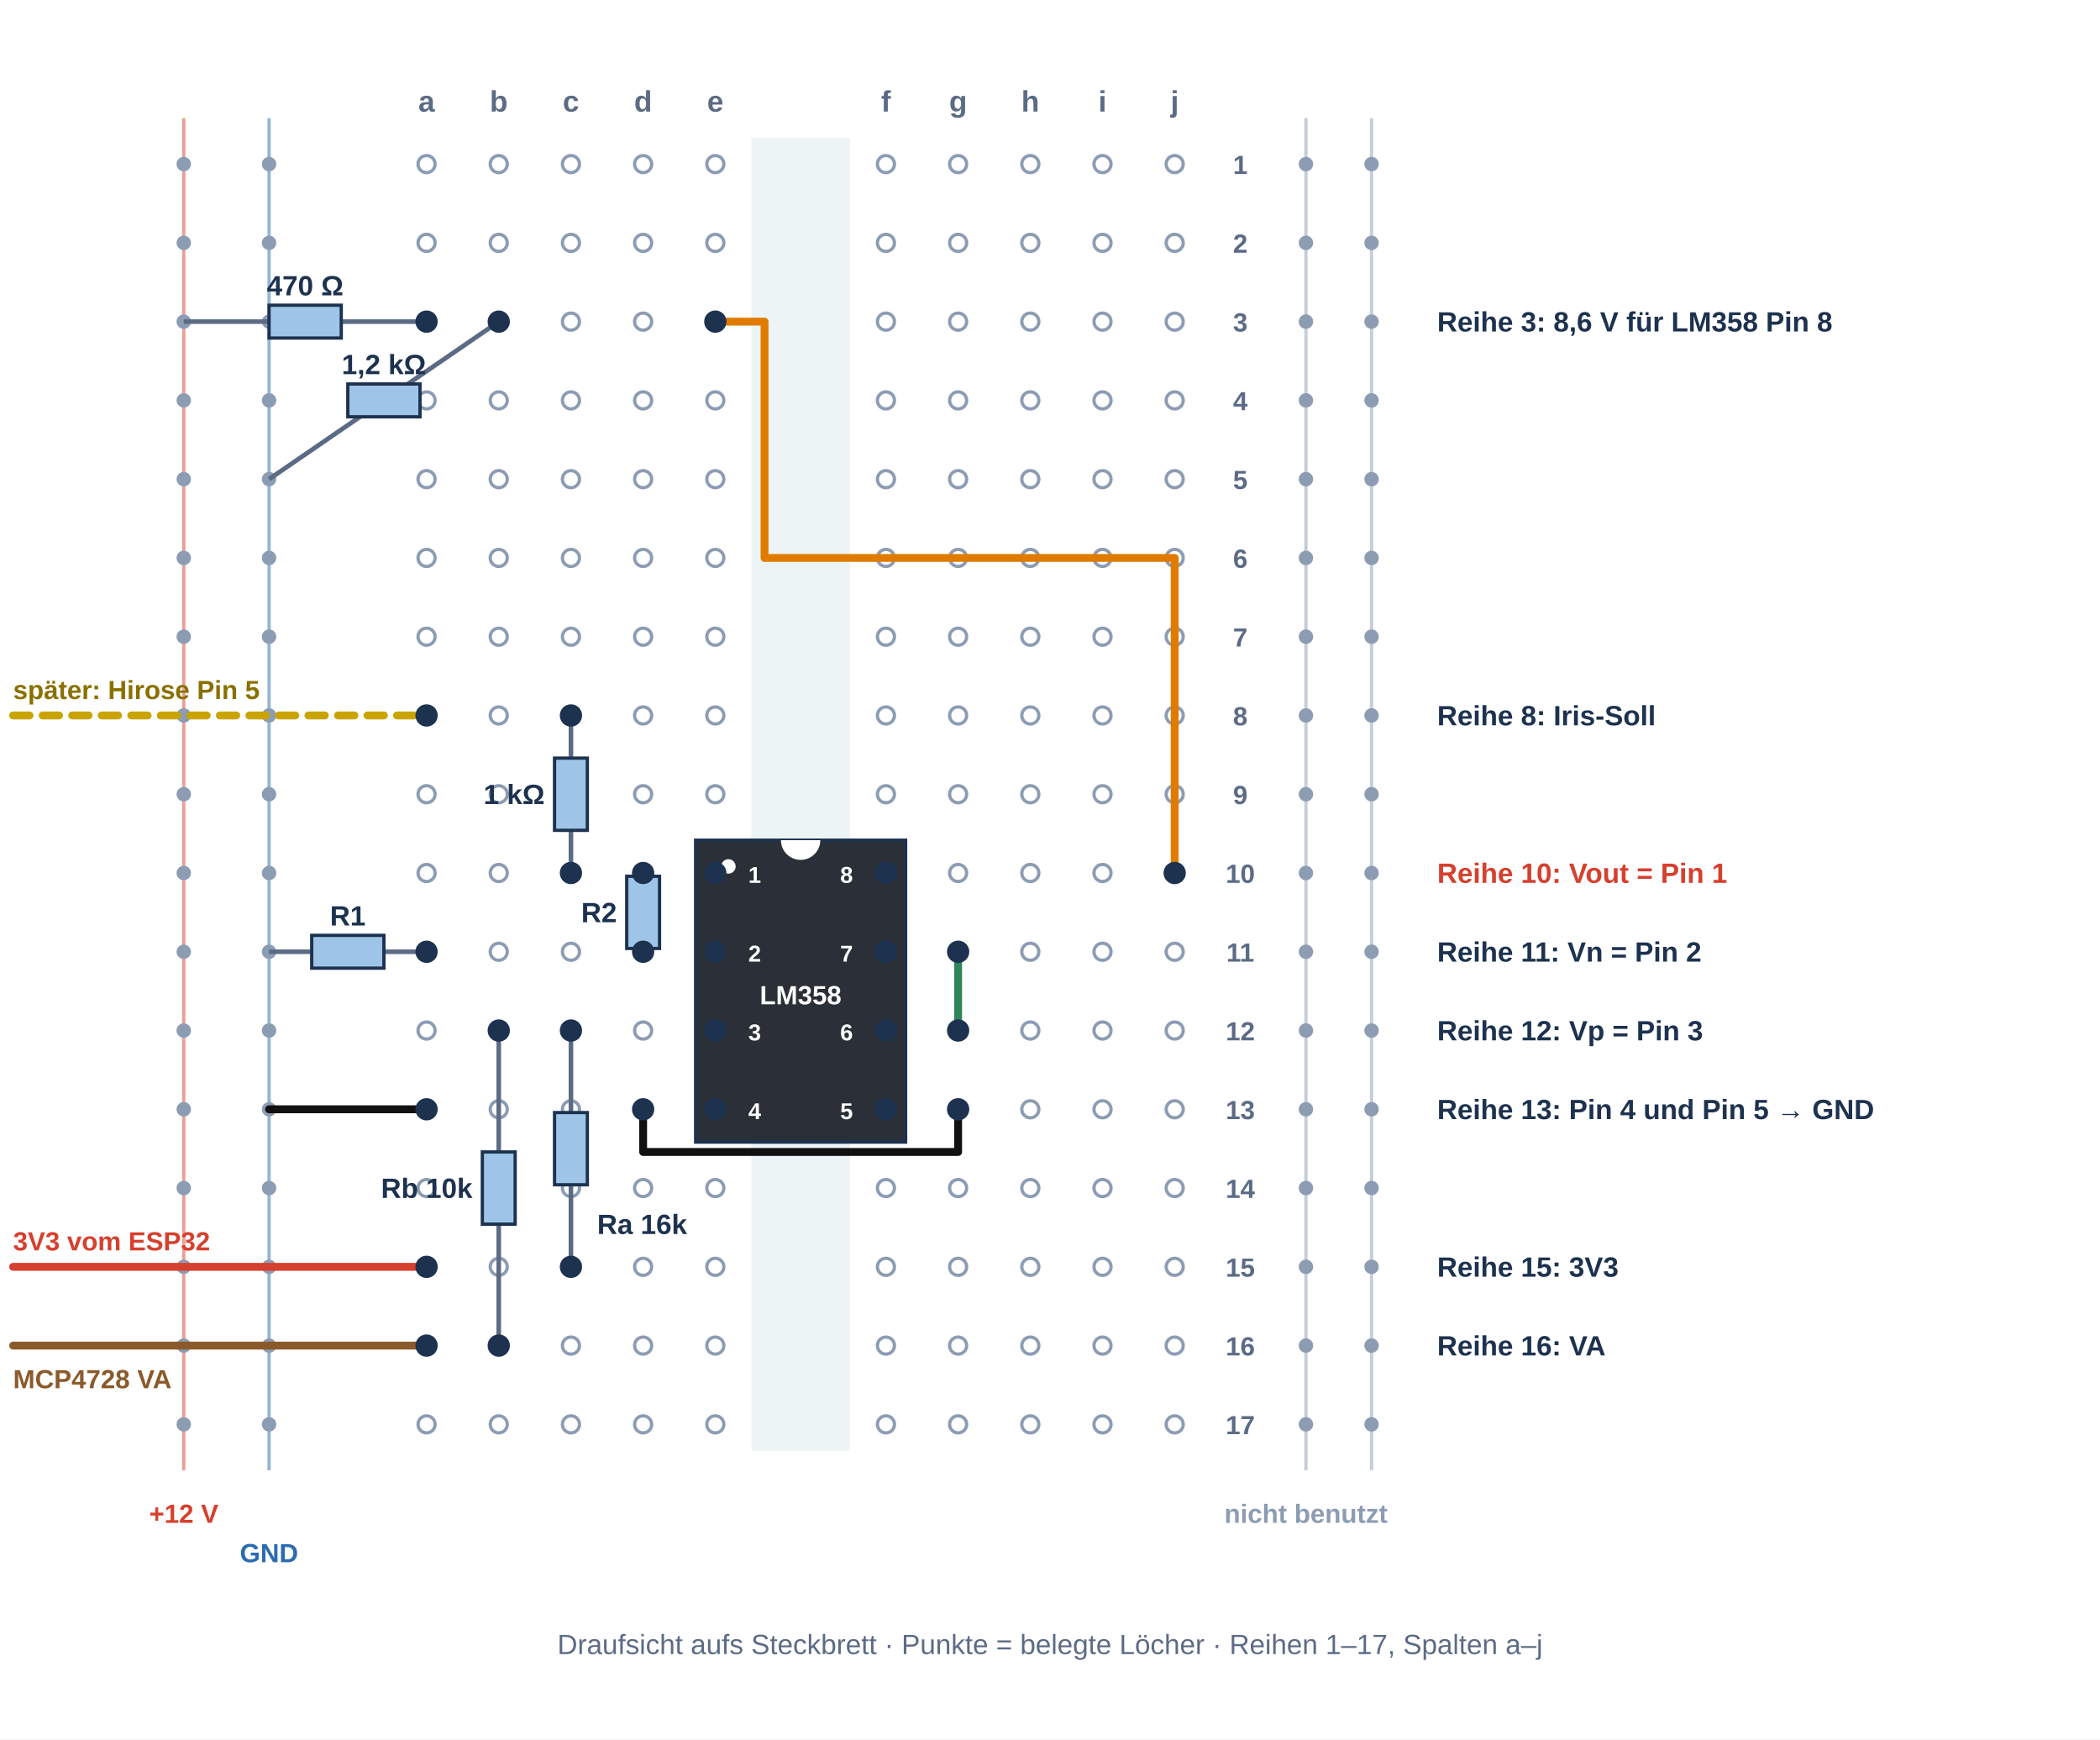
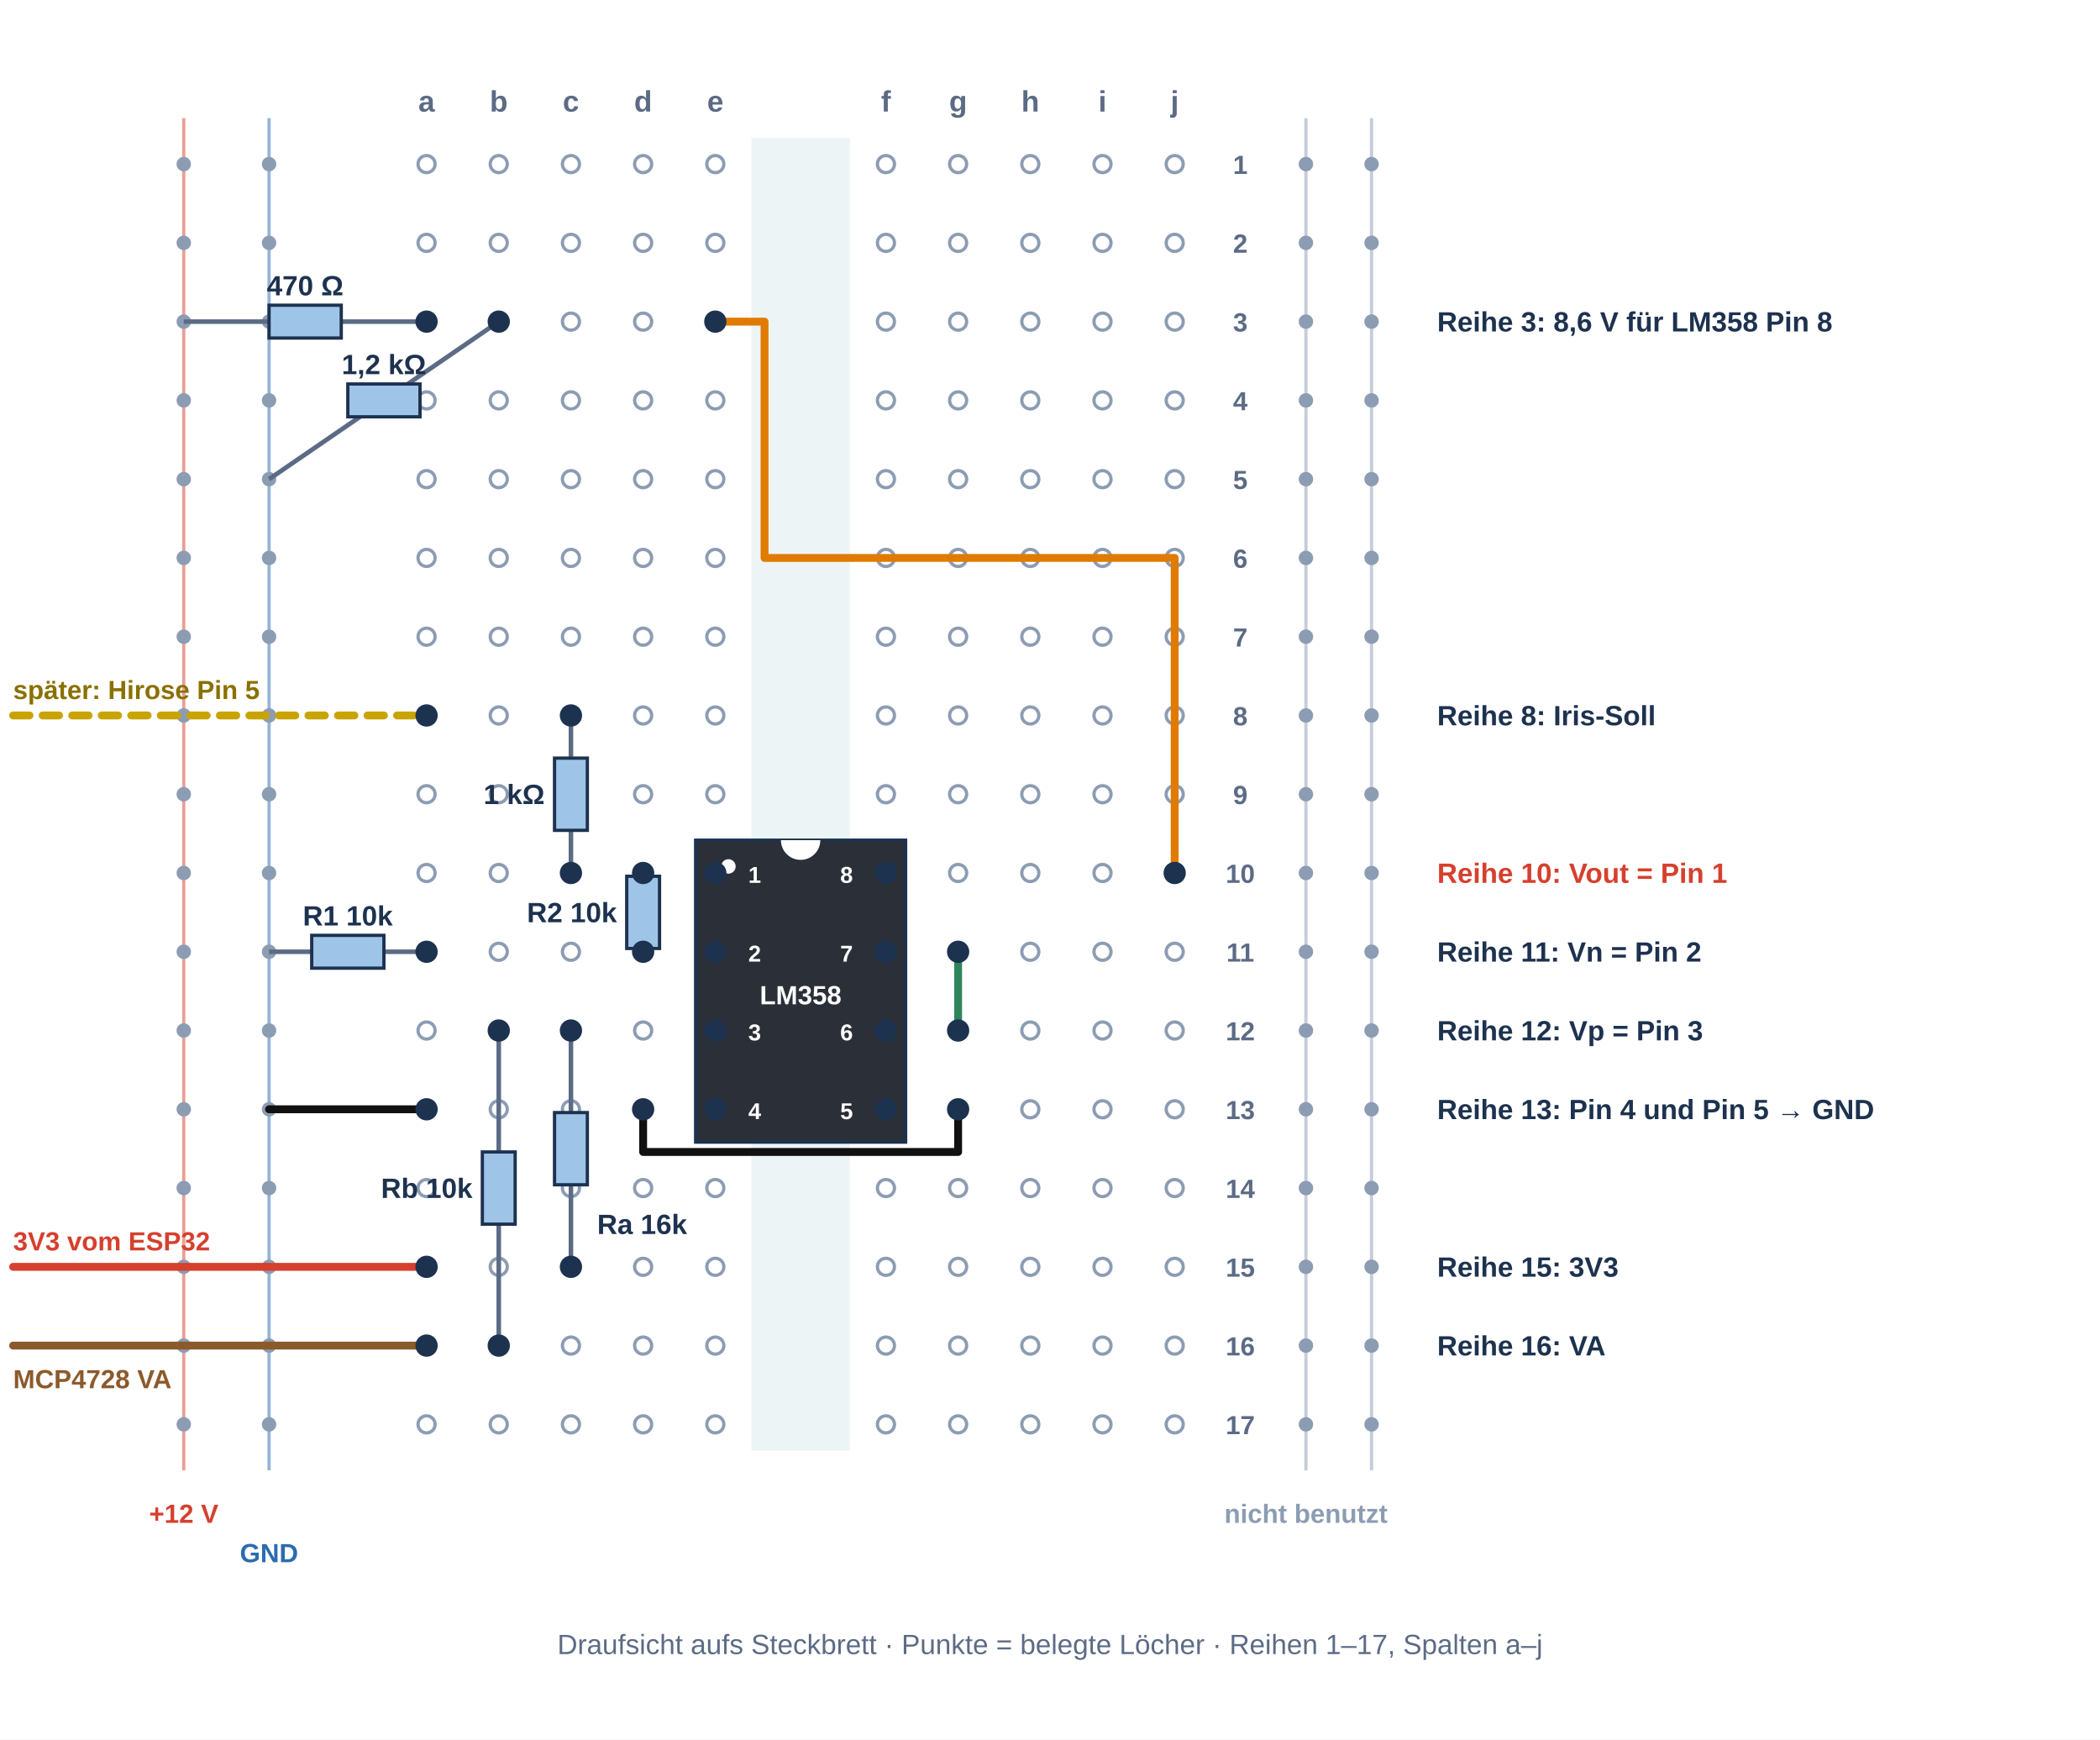
<svg xmlns="http://www.w3.org/2000/svg" viewBox="0 0 640 530" role="img" aria-label="Steckplan Reihen 1 bis 17">
  <rect width="640" height="530" fill="#fff" />
  <line x1="56" y1="36" x2="56" y2="448" stroke="#D6402E" stroke-width="1" opacity=".5" />
  <text x="56" y="464" font-family="Public Sans,Arial,sans-serif" font-size="8" font-weight="700" text-anchor="middle" fill="#D6402E">+12 V</text>
  <circle cx="56" cy="50" r="2.2" fill="#8C9CB3" />
  <circle cx="56" cy="74" r="2.2" fill="#8C9CB3" />
  <circle cx="56" cy="98" r="2.2" fill="#8C9CB3" />
  <circle cx="56" cy="122" r="2.2" fill="#8C9CB3" />
  <circle cx="56" cy="146" r="2.2" fill="#8C9CB3" />
  <circle cx="56" cy="170" r="2.2" fill="#8C9CB3" />
  <circle cx="56" cy="194" r="2.2" fill="#8C9CB3" />
  <circle cx="56" cy="218" r="2.2" fill="#8C9CB3" />
  <circle cx="56" cy="242" r="2.2" fill="#8C9CB3" />
  <circle cx="56" cy="266" r="2.2" fill="#8C9CB3" />
  <circle cx="56" cy="290" r="2.2" fill="#8C9CB3" />
  <circle cx="56" cy="314" r="2.2" fill="#8C9CB3" />
  <circle cx="56" cy="338" r="2.2" fill="#8C9CB3" />
  <circle cx="56" cy="362" r="2.2" fill="#8C9CB3" />
  <circle cx="56" cy="386" r="2.2" fill="#8C9CB3" />
  <circle cx="56" cy="410" r="2.2" fill="#8C9CB3" />
  <circle cx="56" cy="434" r="2.2" fill="#8C9CB3" />
  <line x1="82" y1="36" x2="82" y2="448" stroke="#2B6CB0" stroke-width="1" opacity=".5" />
  <text x="82" y="476" font-family="Public Sans,Arial,sans-serif" font-size="8" font-weight="700" text-anchor="middle" fill="#2B6CB0">GND</text>
  <circle cx="82" cy="50" r="2.2" fill="#8C9CB3" />
  <circle cx="82" cy="74" r="2.2" fill="#8C9CB3" />
  <circle cx="82" cy="98" r="2.2" fill="#8C9CB3" />
  <circle cx="82" cy="122" r="2.2" fill="#8C9CB3" />
  <circle cx="82" cy="146" r="2.2" fill="#8C9CB3" />
  <circle cx="82" cy="170" r="2.2" fill="#8C9CB3" />
  <circle cx="82" cy="194" r="2.2" fill="#8C9CB3" />
  <circle cx="82" cy="218" r="2.2" fill="#8C9CB3" />
  <circle cx="82" cy="242" r="2.2" fill="#8C9CB3" />
  <circle cx="82" cy="266" r="2.2" fill="#8C9CB3" />
  <circle cx="82" cy="290" r="2.2" fill="#8C9CB3" />
  <circle cx="82" cy="314" r="2.2" fill="#8C9CB3" />
  <circle cx="82" cy="338" r="2.2" fill="#8C9CB3" />
  <circle cx="82" cy="362" r="2.2" fill="#8C9CB3" />
  <circle cx="82" cy="386" r="2.2" fill="#8C9CB3" />
  <circle cx="82" cy="410" r="2.2" fill="#8C9CB3" />
  <circle cx="82" cy="434" r="2.2" fill="#8C9CB3" />
  <line x1="398" y1="36" x2="398" y2="448" stroke="#8C9CB3" stroke-width="1" opacity=".5" />
  <text x="398" y="464" font-family="Public Sans,Arial,sans-serif" font-size="8" font-weight="700" text-anchor="middle" fill="#8C9CB3">nicht benutzt</text>
  <circle cx="398" cy="50" r="2.2" fill="#8C9CB3" />
  <circle cx="398" cy="74" r="2.2" fill="#8C9CB3" />
  <circle cx="398" cy="98" r="2.2" fill="#8C9CB3" />
  <circle cx="398" cy="122" r="2.2" fill="#8C9CB3" />
  <circle cx="398" cy="146" r="2.2" fill="#8C9CB3" />
  <circle cx="398" cy="170" r="2.2" fill="#8C9CB3" />
  <circle cx="398" cy="194" r="2.2" fill="#8C9CB3" />
  <circle cx="398" cy="218" r="2.2" fill="#8C9CB3" />
  <circle cx="398" cy="242" r="2.2" fill="#8C9CB3" />
  <circle cx="398" cy="266" r="2.2" fill="#8C9CB3" />
  <circle cx="398" cy="290" r="2.2" fill="#8C9CB3" />
  <circle cx="398" cy="314" r="2.2" fill="#8C9CB3" />
  <circle cx="398" cy="338" r="2.2" fill="#8C9CB3" />
  <circle cx="398" cy="362" r="2.2" fill="#8C9CB3" />
  <circle cx="398" cy="386" r="2.2" fill="#8C9CB3" />
  <circle cx="398" cy="410" r="2.2" fill="#8C9CB3" />
  <circle cx="398" cy="434" r="2.2" fill="#8C9CB3" />
  <line x1="418" y1="36" x2="418" y2="448" stroke="#8C9CB3" stroke-width="1" opacity=".5" />
  <text x="418" y="476" font-family="Public Sans,Arial,sans-serif" font-size="8" font-weight="700" text-anchor="middle" fill="#8C9CB3" />
  <circle cx="418" cy="50" r="2.2" fill="#8C9CB3" />
  <circle cx="418" cy="74" r="2.2" fill="#8C9CB3" />
  <circle cx="418" cy="98" r="2.2" fill="#8C9CB3" />
  <circle cx="418" cy="122" r="2.2" fill="#8C9CB3" />
  <circle cx="418" cy="146" r="2.2" fill="#8C9CB3" />
  <circle cx="418" cy="170" r="2.2" fill="#8C9CB3" />
  <circle cx="418" cy="194" r="2.2" fill="#8C9CB3" />
  <circle cx="418" cy="218" r="2.2" fill="#8C9CB3" />
  <circle cx="418" cy="242" r="2.2" fill="#8C9CB3" />
  <circle cx="418" cy="266" r="2.2" fill="#8C9CB3" />
  <circle cx="418" cy="290" r="2.2" fill="#8C9CB3" />
  <circle cx="418" cy="314" r="2.2" fill="#8C9CB3" />
  <circle cx="418" cy="338" r="2.2" fill="#8C9CB3" />
  <circle cx="418" cy="362" r="2.2" fill="#8C9CB3" />
  <circle cx="418" cy="386" r="2.2" fill="#8C9CB3" />
  <circle cx="418" cy="410" r="2.2" fill="#8C9CB3" />
  <circle cx="418" cy="434" r="2.2" fill="#8C9CB3" />
  <text x="130" y="34" font-family="Public Sans,Arial,sans-serif" font-size="9" font-weight="700" text-anchor="middle" fill="#5C6B85">a</text>
  <text x="152" y="34" font-family="Public Sans,Arial,sans-serif" font-size="9" font-weight="700" text-anchor="middle" fill="#5C6B85">b</text>
  <text x="174" y="34" font-family="Public Sans,Arial,sans-serif" font-size="9" font-weight="700" text-anchor="middle" fill="#5C6B85">c</text>
  <text x="196" y="34" font-family="Public Sans,Arial,sans-serif" font-size="9" font-weight="700" text-anchor="middle" fill="#5C6B85">d</text>
  <text x="218" y="34" font-family="Public Sans,Arial,sans-serif" font-size="9" font-weight="700" text-anchor="middle" fill="#5C6B85">e</text>
  <text x="270" y="34" font-family="Public Sans,Arial,sans-serif" font-size="9" font-weight="700" text-anchor="middle" fill="#5C6B85">f</text>
  <text x="292" y="34" font-family="Public Sans,Arial,sans-serif" font-size="9" font-weight="700" text-anchor="middle" fill="#5C6B85">g</text>
  <text x="314" y="34" font-family="Public Sans,Arial,sans-serif" font-size="9" font-weight="700" text-anchor="middle" fill="#5C6B85">h</text>
  <text x="336" y="34" font-family="Public Sans,Arial,sans-serif" font-size="9" font-weight="700" text-anchor="middle" fill="#5C6B85">i</text>
  <text x="358" y="34" font-family="Public Sans,Arial,sans-serif" font-size="9" font-weight="700" text-anchor="middle" fill="#5C6B85">j</text>
  <text x="378" y="53" font-family="Public Sans,Arial,sans-serif" font-size="8" font-weight="600" text-anchor="middle" fill="#5C6B85">1</text>
  <circle cx="130" cy="50" r="2.6" fill="#fff" stroke="#8C9CB3" stroke-width="1" />
  <circle cx="152" cy="50" r="2.6" fill="#fff" stroke="#8C9CB3" stroke-width="1" />
  <circle cx="174" cy="50" r="2.6" fill="#fff" stroke="#8C9CB3" stroke-width="1" />
  <circle cx="196" cy="50" r="2.6" fill="#fff" stroke="#8C9CB3" stroke-width="1" />
  <circle cx="218" cy="50" r="2.6" fill="#fff" stroke="#8C9CB3" stroke-width="1" />
  <circle cx="270" cy="50" r="2.6" fill="#fff" stroke="#8C9CB3" stroke-width="1" />
  <circle cx="292" cy="50" r="2.6" fill="#fff" stroke="#8C9CB3" stroke-width="1" />
  <circle cx="314" cy="50" r="2.6" fill="#fff" stroke="#8C9CB3" stroke-width="1" />
  <circle cx="336" cy="50" r="2.6" fill="#fff" stroke="#8C9CB3" stroke-width="1" />
  <circle cx="358" cy="50" r="2.6" fill="#fff" stroke="#8C9CB3" stroke-width="1" />
  <text x="378" y="77" font-family="Public Sans,Arial,sans-serif" font-size="8" font-weight="600" text-anchor="middle" fill="#5C6B85">2</text>
  <circle cx="130" cy="74" r="2.6" fill="#fff" stroke="#8C9CB3" stroke-width="1" />
  <circle cx="152" cy="74" r="2.6" fill="#fff" stroke="#8C9CB3" stroke-width="1" />
  <circle cx="174" cy="74" r="2.6" fill="#fff" stroke="#8C9CB3" stroke-width="1" />
  <circle cx="196" cy="74" r="2.6" fill="#fff" stroke="#8C9CB3" stroke-width="1" />
  <circle cx="218" cy="74" r="2.6" fill="#fff" stroke="#8C9CB3" stroke-width="1" />
  <circle cx="270" cy="74" r="2.6" fill="#fff" stroke="#8C9CB3" stroke-width="1" />
  <circle cx="292" cy="74" r="2.6" fill="#fff" stroke="#8C9CB3" stroke-width="1" />
  <circle cx="314" cy="74" r="2.6" fill="#fff" stroke="#8C9CB3" stroke-width="1" />
  <circle cx="336" cy="74" r="2.6" fill="#fff" stroke="#8C9CB3" stroke-width="1" />
  <circle cx="358" cy="74" r="2.6" fill="#fff" stroke="#8C9CB3" stroke-width="1" />
  <text x="378" y="101" font-family="Public Sans,Arial,sans-serif" font-size="8" font-weight="600" text-anchor="middle" fill="#5C6B85">3</text>
  <circle cx="130" cy="98" r="2.6" fill="#fff" stroke="#8C9CB3" stroke-width="1" />
  <circle cx="152" cy="98" r="2.6" fill="#fff" stroke="#8C9CB3" stroke-width="1" />
  <circle cx="174" cy="98" r="2.6" fill="#fff" stroke="#8C9CB3" stroke-width="1" />
  <circle cx="196" cy="98" r="2.6" fill="#fff" stroke="#8C9CB3" stroke-width="1" />
  <circle cx="218" cy="98" r="2.6" fill="#fff" stroke="#8C9CB3" stroke-width="1" />
  <circle cx="270" cy="98" r="2.6" fill="#fff" stroke="#8C9CB3" stroke-width="1" />
  <circle cx="292" cy="98" r="2.6" fill="#fff" stroke="#8C9CB3" stroke-width="1" />
  <circle cx="314" cy="98" r="2.6" fill="#fff" stroke="#8C9CB3" stroke-width="1" />
  <circle cx="336" cy="98" r="2.6" fill="#fff" stroke="#8C9CB3" stroke-width="1" />
  <circle cx="358" cy="98" r="2.6" fill="#fff" stroke="#8C9CB3" stroke-width="1" />
  <text x="378" y="125" font-family="Public Sans,Arial,sans-serif" font-size="8" font-weight="600" text-anchor="middle" fill="#5C6B85">4</text>
  <circle cx="130" cy="122" r="2.6" fill="#fff" stroke="#8C9CB3" stroke-width="1" />
  <circle cx="152" cy="122" r="2.6" fill="#fff" stroke="#8C9CB3" stroke-width="1" />
  <circle cx="174" cy="122" r="2.6" fill="#fff" stroke="#8C9CB3" stroke-width="1" />
  <circle cx="196" cy="122" r="2.6" fill="#fff" stroke="#8C9CB3" stroke-width="1" />
  <circle cx="218" cy="122" r="2.6" fill="#fff" stroke="#8C9CB3" stroke-width="1" />
  <circle cx="270" cy="122" r="2.6" fill="#fff" stroke="#8C9CB3" stroke-width="1" />
  <circle cx="292" cy="122" r="2.6" fill="#fff" stroke="#8C9CB3" stroke-width="1" />
  <circle cx="314" cy="122" r="2.6" fill="#fff" stroke="#8C9CB3" stroke-width="1" />
  <circle cx="336" cy="122" r="2.6" fill="#fff" stroke="#8C9CB3" stroke-width="1" />
  <circle cx="358" cy="122" r="2.6" fill="#fff" stroke="#8C9CB3" stroke-width="1" />
  <text x="378" y="149" font-family="Public Sans,Arial,sans-serif" font-size="8" font-weight="600" text-anchor="middle" fill="#5C6B85">5</text>
  <circle cx="130" cy="146" r="2.6" fill="#fff" stroke="#8C9CB3" stroke-width="1" />
  <circle cx="152" cy="146" r="2.6" fill="#fff" stroke="#8C9CB3" stroke-width="1" />
  <circle cx="174" cy="146" r="2.6" fill="#fff" stroke="#8C9CB3" stroke-width="1" />
  <circle cx="196" cy="146" r="2.6" fill="#fff" stroke="#8C9CB3" stroke-width="1" />
  <circle cx="218" cy="146" r="2.6" fill="#fff" stroke="#8C9CB3" stroke-width="1" />
  <circle cx="270" cy="146" r="2.6" fill="#fff" stroke="#8C9CB3" stroke-width="1" />
  <circle cx="292" cy="146" r="2.6" fill="#fff" stroke="#8C9CB3" stroke-width="1" />
  <circle cx="314" cy="146" r="2.6" fill="#fff" stroke="#8C9CB3" stroke-width="1" />
  <circle cx="336" cy="146" r="2.6" fill="#fff" stroke="#8C9CB3" stroke-width="1" />
  <circle cx="358" cy="146" r="2.6" fill="#fff" stroke="#8C9CB3" stroke-width="1" />
  <text x="378" y="173" font-family="Public Sans,Arial,sans-serif" font-size="8" font-weight="600" text-anchor="middle" fill="#5C6B85">6</text>
  <circle cx="130" cy="170" r="2.6" fill="#fff" stroke="#8C9CB3" stroke-width="1" />
  <circle cx="152" cy="170" r="2.6" fill="#fff" stroke="#8C9CB3" stroke-width="1" />
  <circle cx="174" cy="170" r="2.6" fill="#fff" stroke="#8C9CB3" stroke-width="1" />
  <circle cx="196" cy="170" r="2.6" fill="#fff" stroke="#8C9CB3" stroke-width="1" />
  <circle cx="218" cy="170" r="2.6" fill="#fff" stroke="#8C9CB3" stroke-width="1" />
  <circle cx="270" cy="170" r="2.6" fill="#fff" stroke="#8C9CB3" stroke-width="1" />
  <circle cx="292" cy="170" r="2.6" fill="#fff" stroke="#8C9CB3" stroke-width="1" />
  <circle cx="314" cy="170" r="2.6" fill="#fff" stroke="#8C9CB3" stroke-width="1" />
  <circle cx="336" cy="170" r="2.6" fill="#fff" stroke="#8C9CB3" stroke-width="1" />
  <circle cx="358" cy="170" r="2.6" fill="#fff" stroke="#8C9CB3" stroke-width="1" />
  <text x="378" y="197" font-family="Public Sans,Arial,sans-serif" font-size="8" font-weight="600" text-anchor="middle" fill="#5C6B85">7</text>
  <circle cx="130" cy="194" r="2.6" fill="#fff" stroke="#8C9CB3" stroke-width="1" />
  <circle cx="152" cy="194" r="2.6" fill="#fff" stroke="#8C9CB3" stroke-width="1" />
  <circle cx="174" cy="194" r="2.6" fill="#fff" stroke="#8C9CB3" stroke-width="1" />
  <circle cx="196" cy="194" r="2.6" fill="#fff" stroke="#8C9CB3" stroke-width="1" />
  <circle cx="218" cy="194" r="2.6" fill="#fff" stroke="#8C9CB3" stroke-width="1" />
  <circle cx="270" cy="194" r="2.6" fill="#fff" stroke="#8C9CB3" stroke-width="1" />
  <circle cx="292" cy="194" r="2.6" fill="#fff" stroke="#8C9CB3" stroke-width="1" />
  <circle cx="314" cy="194" r="2.6" fill="#fff" stroke="#8C9CB3" stroke-width="1" />
  <circle cx="336" cy="194" r="2.6" fill="#fff" stroke="#8C9CB3" stroke-width="1" />
  <circle cx="358" cy="194" r="2.6" fill="#fff" stroke="#8C9CB3" stroke-width="1" />
  <text x="378" y="221" font-family="Public Sans,Arial,sans-serif" font-size="8" font-weight="600" text-anchor="middle" fill="#5C6B85">8</text>
  <circle cx="130" cy="218" r="2.6" fill="#fff" stroke="#8C9CB3" stroke-width="1" />
  <circle cx="152" cy="218" r="2.6" fill="#fff" stroke="#8C9CB3" stroke-width="1" />
  <circle cx="174" cy="218" r="2.6" fill="#fff" stroke="#8C9CB3" stroke-width="1" />
  <circle cx="196" cy="218" r="2.6" fill="#fff" stroke="#8C9CB3" stroke-width="1" />
  <circle cx="218" cy="218" r="2.6" fill="#fff" stroke="#8C9CB3" stroke-width="1" />
  <circle cx="270" cy="218" r="2.6" fill="#fff" stroke="#8C9CB3" stroke-width="1" />
  <circle cx="292" cy="218" r="2.6" fill="#fff" stroke="#8C9CB3" stroke-width="1" />
  <circle cx="314" cy="218" r="2.6" fill="#fff" stroke="#8C9CB3" stroke-width="1" />
  <circle cx="336" cy="218" r="2.6" fill="#fff" stroke="#8C9CB3" stroke-width="1" />
  <circle cx="358" cy="218" r="2.6" fill="#fff" stroke="#8C9CB3" stroke-width="1" />
  <text x="378" y="245" font-family="Public Sans,Arial,sans-serif" font-size="8" font-weight="600" text-anchor="middle" fill="#5C6B85">9</text>
  <circle cx="130" cy="242" r="2.6" fill="#fff" stroke="#8C9CB3" stroke-width="1" />
  <circle cx="152" cy="242" r="2.6" fill="#fff" stroke="#8C9CB3" stroke-width="1" />
  <circle cx="174" cy="242" r="2.6" fill="#fff" stroke="#8C9CB3" stroke-width="1" />
  <circle cx="196" cy="242" r="2.6" fill="#fff" stroke="#8C9CB3" stroke-width="1" />
  <circle cx="218" cy="242" r="2.6" fill="#fff" stroke="#8C9CB3" stroke-width="1" />
  <circle cx="270" cy="242" r="2.6" fill="#fff" stroke="#8C9CB3" stroke-width="1" />
  <circle cx="292" cy="242" r="2.6" fill="#fff" stroke="#8C9CB3" stroke-width="1" />
  <circle cx="314" cy="242" r="2.6" fill="#fff" stroke="#8C9CB3" stroke-width="1" />
  <circle cx="336" cy="242" r="2.6" fill="#fff" stroke="#8C9CB3" stroke-width="1" />
  <circle cx="358" cy="242" r="2.6" fill="#fff" stroke="#8C9CB3" stroke-width="1" />
  <text x="378" y="269" font-family="Public Sans,Arial,sans-serif" font-size="8" font-weight="600" text-anchor="middle" fill="#5C6B85">10</text>
  <circle cx="130" cy="266" r="2.6" fill="#fff" stroke="#8C9CB3" stroke-width="1" />
  <circle cx="152" cy="266" r="2.6" fill="#fff" stroke="#8C9CB3" stroke-width="1" />
  <circle cx="174" cy="266" r="2.6" fill="#fff" stroke="#8C9CB3" stroke-width="1" />
  <circle cx="196" cy="266" r="2.6" fill="#fff" stroke="#8C9CB3" stroke-width="1" />
  <circle cx="218" cy="266" r="2.6" fill="#fff" stroke="#8C9CB3" stroke-width="1" />
  <circle cx="270" cy="266" r="2.6" fill="#fff" stroke="#8C9CB3" stroke-width="1" />
  <circle cx="292" cy="266" r="2.6" fill="#fff" stroke="#8C9CB3" stroke-width="1" />
  <circle cx="314" cy="266" r="2.6" fill="#fff" stroke="#8C9CB3" stroke-width="1" />
  <circle cx="336" cy="266" r="2.6" fill="#fff" stroke="#8C9CB3" stroke-width="1" />
  <circle cx="358" cy="266" r="2.6" fill="#fff" stroke="#8C9CB3" stroke-width="1" />
  <text x="378" y="293" font-family="Public Sans,Arial,sans-serif" font-size="8" font-weight="600" text-anchor="middle" fill="#5C6B85">11</text>
  <circle cx="130" cy="290" r="2.6" fill="#fff" stroke="#8C9CB3" stroke-width="1" />
  <circle cx="152" cy="290" r="2.6" fill="#fff" stroke="#8C9CB3" stroke-width="1" />
  <circle cx="174" cy="290" r="2.6" fill="#fff" stroke="#8C9CB3" stroke-width="1" />
  <circle cx="196" cy="290" r="2.6" fill="#fff" stroke="#8C9CB3" stroke-width="1" />
  <circle cx="218" cy="290" r="2.6" fill="#fff" stroke="#8C9CB3" stroke-width="1" />
  <circle cx="270" cy="290" r="2.6" fill="#fff" stroke="#8C9CB3" stroke-width="1" />
  <circle cx="292" cy="290" r="2.6" fill="#fff" stroke="#8C9CB3" stroke-width="1" />
  <circle cx="314" cy="290" r="2.6" fill="#fff" stroke="#8C9CB3" stroke-width="1" />
  <circle cx="336" cy="290" r="2.6" fill="#fff" stroke="#8C9CB3" stroke-width="1" />
  <circle cx="358" cy="290" r="2.6" fill="#fff" stroke="#8C9CB3" stroke-width="1" />
  <text x="378" y="317" font-family="Public Sans,Arial,sans-serif" font-size="8" font-weight="600" text-anchor="middle" fill="#5C6B85">12</text>
  <circle cx="130" cy="314" r="2.6" fill="#fff" stroke="#8C9CB3" stroke-width="1" />
  <circle cx="152" cy="314" r="2.6" fill="#fff" stroke="#8C9CB3" stroke-width="1" />
  <circle cx="174" cy="314" r="2.6" fill="#fff" stroke="#8C9CB3" stroke-width="1" />
  <circle cx="196" cy="314" r="2.6" fill="#fff" stroke="#8C9CB3" stroke-width="1" />
  <circle cx="218" cy="314" r="2.6" fill="#fff" stroke="#8C9CB3" stroke-width="1" />
  <circle cx="270" cy="314" r="2.6" fill="#fff" stroke="#8C9CB3" stroke-width="1" />
  <circle cx="292" cy="314" r="2.6" fill="#fff" stroke="#8C9CB3" stroke-width="1" />
  <circle cx="314" cy="314" r="2.6" fill="#fff" stroke="#8C9CB3" stroke-width="1" />
  <circle cx="336" cy="314" r="2.6" fill="#fff" stroke="#8C9CB3" stroke-width="1" />
  <circle cx="358" cy="314" r="2.6" fill="#fff" stroke="#8C9CB3" stroke-width="1" />
  <text x="378" y="341" font-family="Public Sans,Arial,sans-serif" font-size="8" font-weight="600" text-anchor="middle" fill="#5C6B85">13</text>
  <circle cx="130" cy="338" r="2.6" fill="#fff" stroke="#8C9CB3" stroke-width="1" />
  <circle cx="152" cy="338" r="2.6" fill="#fff" stroke="#8C9CB3" stroke-width="1" />
  <circle cx="174" cy="338" r="2.6" fill="#fff" stroke="#8C9CB3" stroke-width="1" />
  <circle cx="196" cy="338" r="2.6" fill="#fff" stroke="#8C9CB3" stroke-width="1" />
  <circle cx="218" cy="338" r="2.6" fill="#fff" stroke="#8C9CB3" stroke-width="1" />
  <circle cx="270" cy="338" r="2.6" fill="#fff" stroke="#8C9CB3" stroke-width="1" />
  <circle cx="292" cy="338" r="2.6" fill="#fff" stroke="#8C9CB3" stroke-width="1" />
  <circle cx="314" cy="338" r="2.6" fill="#fff" stroke="#8C9CB3" stroke-width="1" />
  <circle cx="336" cy="338" r="2.6" fill="#fff" stroke="#8C9CB3" stroke-width="1" />
  <circle cx="358" cy="338" r="2.6" fill="#fff" stroke="#8C9CB3" stroke-width="1" />
  <text x="378" y="365" font-family="Public Sans,Arial,sans-serif" font-size="8" font-weight="600" text-anchor="middle" fill="#5C6B85">14</text>
  <circle cx="130" cy="362" r="2.6" fill="#fff" stroke="#8C9CB3" stroke-width="1" />
  <circle cx="152" cy="362" r="2.6" fill="#fff" stroke="#8C9CB3" stroke-width="1" />
  <circle cx="174" cy="362" r="2.6" fill="#fff" stroke="#8C9CB3" stroke-width="1" />
  <circle cx="196" cy="362" r="2.6" fill="#fff" stroke="#8C9CB3" stroke-width="1" />
  <circle cx="218" cy="362" r="2.6" fill="#fff" stroke="#8C9CB3" stroke-width="1" />
  <circle cx="270" cy="362" r="2.6" fill="#fff" stroke="#8C9CB3" stroke-width="1" />
  <circle cx="292" cy="362" r="2.6" fill="#fff" stroke="#8C9CB3" stroke-width="1" />
  <circle cx="314" cy="362" r="2.6" fill="#fff" stroke="#8C9CB3" stroke-width="1" />
  <circle cx="336" cy="362" r="2.6" fill="#fff" stroke="#8C9CB3" stroke-width="1" />
  <circle cx="358" cy="362" r="2.6" fill="#fff" stroke="#8C9CB3" stroke-width="1" />
  <text x="378" y="389" font-family="Public Sans,Arial,sans-serif" font-size="8" font-weight="600" text-anchor="middle" fill="#5C6B85">15</text>
  <circle cx="130" cy="386" r="2.6" fill="#fff" stroke="#8C9CB3" stroke-width="1" />
  <circle cx="152" cy="386" r="2.6" fill="#fff" stroke="#8C9CB3" stroke-width="1" />
  <circle cx="174" cy="386" r="2.6" fill="#fff" stroke="#8C9CB3" stroke-width="1" />
  <circle cx="196" cy="386" r="2.6" fill="#fff" stroke="#8C9CB3" stroke-width="1" />
  <circle cx="218" cy="386" r="2.6" fill="#fff" stroke="#8C9CB3" stroke-width="1" />
  <circle cx="270" cy="386" r="2.6" fill="#fff" stroke="#8C9CB3" stroke-width="1" />
  <circle cx="292" cy="386" r="2.6" fill="#fff" stroke="#8C9CB3" stroke-width="1" />
  <circle cx="314" cy="386" r="2.6" fill="#fff" stroke="#8C9CB3" stroke-width="1" />
  <circle cx="336" cy="386" r="2.6" fill="#fff" stroke="#8C9CB3" stroke-width="1" />
  <circle cx="358" cy="386" r="2.6" fill="#fff" stroke="#8C9CB3" stroke-width="1" />
  <text x="378" y="413" font-family="Public Sans,Arial,sans-serif" font-size="8" font-weight="600" text-anchor="middle" fill="#5C6B85">16</text>
  <circle cx="130" cy="410" r="2.6" fill="#fff" stroke="#8C9CB3" stroke-width="1" />
  <circle cx="152" cy="410" r="2.6" fill="#fff" stroke="#8C9CB3" stroke-width="1" />
  <circle cx="174" cy="410" r="2.6" fill="#fff" stroke="#8C9CB3" stroke-width="1" />
  <circle cx="196" cy="410" r="2.6" fill="#fff" stroke="#8C9CB3" stroke-width="1" />
  <circle cx="218" cy="410" r="2.6" fill="#fff" stroke="#8C9CB3" stroke-width="1" />
  <circle cx="270" cy="410" r="2.6" fill="#fff" stroke="#8C9CB3" stroke-width="1" />
  <circle cx="292" cy="410" r="2.6" fill="#fff" stroke="#8C9CB3" stroke-width="1" />
  <circle cx="314" cy="410" r="2.6" fill="#fff" stroke="#8C9CB3" stroke-width="1" />
  <circle cx="336" cy="410" r="2.6" fill="#fff" stroke="#8C9CB3" stroke-width="1" />
  <circle cx="358" cy="410" r="2.6" fill="#fff" stroke="#8C9CB3" stroke-width="1" />
  <text x="378" y="437" font-family="Public Sans,Arial,sans-serif" font-size="8" font-weight="600" text-anchor="middle" fill="#5C6B85">17</text>
  <circle cx="130" cy="434" r="2.6" fill="#fff" stroke="#8C9CB3" stroke-width="1" />
  <circle cx="152" cy="434" r="2.6" fill="#fff" stroke="#8C9CB3" stroke-width="1" />
  <circle cx="174" cy="434" r="2.6" fill="#fff" stroke="#8C9CB3" stroke-width="1" />
  <circle cx="196" cy="434" r="2.6" fill="#fff" stroke="#8C9CB3" stroke-width="1" />
  <circle cx="218" cy="434" r="2.6" fill="#fff" stroke="#8C9CB3" stroke-width="1" />
  <circle cx="270" cy="434" r="2.6" fill="#fff" stroke="#8C9CB3" stroke-width="1" />
  <circle cx="292" cy="434" r="2.6" fill="#fff" stroke="#8C9CB3" stroke-width="1" />
  <circle cx="314" cy="434" r="2.6" fill="#fff" stroke="#8C9CB3" stroke-width="1" />
  <circle cx="336" cy="434" r="2.6" fill="#fff" stroke="#8C9CB3" stroke-width="1" />
  <circle cx="358" cy="434" r="2.6" fill="#fff" stroke="#8C9CB3" stroke-width="1" />
  <rect x="229" y="42" width="30" height="400" fill="#E1ECEF" opacity=".6" />
  <rect x="212" y="256" width="64" height="92" fill="#2A2F38" stroke="#1D324F" />
  <path d="M238.0 256 a6 6 0 0 0 12 0" fill="#fff" />
  <circle cx="222" cy="264" r="2.2" fill="#fff" />
  <text x="244.0" y="306" font-family="Public Sans,Arial,sans-serif" font-size="8" font-weight="800" text-anchor="middle" fill="#fff">LM358</text>
  <circle cx="218" cy="266" r="3.4" fill="#1D324F" />
  <circle cx="270" cy="266" r="3.4" fill="#1D324F" />
  <text x="230.0" y="269" font-family="Public Sans,Arial,sans-serif" font-size="7" font-weight="800" text-anchor="middle" fill="#fff">1</text>
  <text x="258.0" y="269" font-family="Public Sans,Arial,sans-serif" font-size="7" font-weight="800" text-anchor="middle" fill="#fff">8</text>
  <circle cx="218" cy="290" r="3.4" fill="#1D324F" />
  <circle cx="270" cy="290" r="3.4" fill="#1D324F" />
  <text x="230.0" y="293" font-family="Public Sans,Arial,sans-serif" font-size="7" font-weight="800" text-anchor="middle" fill="#fff">2</text>
  <text x="258.0" y="293" font-family="Public Sans,Arial,sans-serif" font-size="7" font-weight="800" text-anchor="middle" fill="#fff">7</text>
  <circle cx="218" cy="314" r="3.4" fill="#1D324F" />
  <circle cx="270" cy="314" r="3.4" fill="#1D324F" />
  <text x="230.0" y="317" font-family="Public Sans,Arial,sans-serif" font-size="7" font-weight="800" text-anchor="middle" fill="#fff">3</text>
  <text x="258.0" y="317" font-family="Public Sans,Arial,sans-serif" font-size="7" font-weight="800" text-anchor="middle" fill="#fff">6</text>
  <circle cx="218" cy="338" r="3.4" fill="#1D324F" />
  <circle cx="270" cy="338" r="3.4" fill="#1D324F" />
  <text x="230.0" y="341" font-family="Public Sans,Arial,sans-serif" font-size="7" font-weight="800" text-anchor="middle" fill="#fff">4</text>
  <text x="258.0" y="341" font-family="Public Sans,Arial,sans-serif" font-size="7" font-weight="800" text-anchor="middle" fill="#fff">5</text>
  <polyline points="218,98 218,98 233,98 233,170 358,170 358,266" fill="none" stroke="#E07B00" stroke-width="2.4" stroke-linecap="round" stroke-linejoin="round" />
  <circle cx="218" cy="98" r="3.4" fill="#1D324F" />
  <circle cx="358" cy="266" r="3.4" fill="#1D324F" />
  <polyline points="130,338 82,338" fill="none" stroke="#111" stroke-width="2.4" stroke-linecap="round" stroke-linejoin="round" />
  <circle cx="130" cy="338" r="3.4" fill="#1D324F" />
  <polyline points="292,290 292,314" fill="none" stroke="#2F855A" stroke-width="2.4" stroke-linecap="round" stroke-linejoin="round" />
  <circle cx="292" cy="290" r="3.4" fill="#1D324F" />
  <circle cx="292" cy="314" r="3.4" fill="#1D324F" />
  <polyline points="4,386 130,386" fill="none" stroke="#D6402E" stroke-width="2.4" stroke-linecap="round" stroke-linejoin="round" />
  <circle cx="130" cy="386" r="3.4" fill="#1D324F" />
  <text x="4" y="381" font-family="Public Sans,Arial,sans-serif" font-size="8" font-weight="800" text-anchor="start" fill="#D6402E">3V3 vom ESP32</text>
  <polyline points="4,410 130,410" fill="none" stroke="#8B5A2B" stroke-width="2.4" stroke-linecap="round" stroke-linejoin="round" />
  <circle cx="130" cy="410" r="3.4" fill="#1D324F" />
  <text x="4" y="423" font-family="Public Sans,Arial,sans-serif" font-size="8" font-weight="800" text-anchor="start" fill="#8B5A2B">MCP4728 VA</text>
  <polyline points="4,218 130,218" fill="none" stroke="#C9A400" stroke-width="2.4" stroke-linecap="round" stroke-linejoin="round" stroke-dasharray="5 4" />
  <circle cx="130" cy="218" r="3.4" fill="#1D324F" />
  <text x="4" y="213" font-family="Public Sans,Arial,sans-serif" font-size="8" font-weight="800" text-anchor="start" fill="#8A7000">später: Hirose Pin 5</text>
  <line x1="56" y1="98" x2="130" y2="98" stroke="#5C6B85" stroke-width="1.4" />
  <rect x="82.0" y="93.0" width="22" height="10" fill="#9EC5E8" stroke="#1D324F" stroke-width="1" />
  <text x="93.0" y="90.0" font-family="Public Sans,Arial,sans-serif" font-size="8.5" font-weight="700" text-anchor="middle" fill="#1D324F">470 Ω</text>
  <circle cx="130" cy="98" r="3.4" fill="#1D324F" />
  <line x1="152" y1="98" x2="82" y2="146" stroke="#5C6B85" stroke-width="1.4" />
  <rect x="106.0" y="117.0" width="22" height="10" fill="#9EC5E8" stroke="#1D324F" stroke-width="1" />
  <text x="117.0" y="114.0" font-family="Public Sans,Arial,sans-serif" font-size="8.5" font-weight="700" text-anchor="middle" fill="#1D324F">1,2 kΩ</text>
  <circle cx="152" cy="98" r="3.4" fill="#1D324F" />
  <polyline points="292,338 292,351 196,351 196,338" fill="none" stroke="#111" stroke-width="2.4" stroke-linecap="round" stroke-linejoin="round" />
  <circle cx="292" cy="338" r="3.4" fill="#1D324F" />
  <circle cx="196" cy="338" r="3.4" fill="#1D324F" />
  <line x1="174" y1="218" x2="174" y2="266" stroke="#5C6B85" stroke-width="1.4" />
  <rect x="169.0" y="231.0" width="10" height="22" fill="#9EC5E8" stroke="#1D324F" stroke-width="1" />
  <text x="166.0" y="245.0" font-family="Public Sans,Arial,sans-serif" font-size="8.5" font-weight="700" text-anchor="end" fill="#1D324F">1 kΩ</text>
  <circle cx="174" cy="218" r="3.4" fill="#1D324F" />
  <circle cx="174" cy="266" r="3.4" fill="#1D324F" />
  <line x1="196" y1="266" x2="196" y2="290" stroke="#5C6B85" stroke-width="1.4" />
  <rect x="191.0" y="267.0" width="10" height="22" fill="#9EC5E8" stroke="#1D324F" stroke-width="1" />
-   <text x="188.0" y="281.0" font-family="Public Sans,Arial,sans-serif" font-size="8.5" font-weight="700" text-anchor="end" fill="#1D324F">R2</text>
+   <text x="188.0" y="281.0" font-family="Public Sans,Arial,sans-serif" font-size="8.5" font-weight="700" text-anchor="end" fill="#1D324F">R2 10k</text>
  <circle cx="196" cy="266" r="3.4" fill="#1D324F" />
  <circle cx="196" cy="290" r="3.4" fill="#1D324F" />
  <line x1="130" y1="290" x2="82" y2="290" stroke="#5C6B85" stroke-width="1.4" />
  <rect x="95.0" y="285.0" width="22" height="10" fill="#9EC5E8" stroke="#1D324F" stroke-width="1" />
-   <text x="106.0" y="282.0" font-family="Public Sans,Arial,sans-serif" font-size="8.5" font-weight="700" text-anchor="middle" fill="#1D324F">R1</text>
+   <text x="106.0" y="282.0" font-family="Public Sans,Arial,sans-serif" font-size="8.5" font-weight="700" text-anchor="middle" fill="#1D324F">R1 10k</text>
  <circle cx="130" cy="290" r="3.4" fill="#1D324F" />
  <line x1="174" y1="386" x2="174" y2="314" stroke="#5C6B85" stroke-width="1.4" />
  <rect x="169.0" y="339.0" width="10" height="22" fill="#9EC5E8" stroke="#1D324F" stroke-width="1" />
  <text x="182.0" y="353.0" font-family="Public Sans,Arial,sans-serif" font-size="8.5" font-weight="700" text-anchor="start" fill="#1D324F" />
  <text x="182" y="376" font-family="Public Sans,Arial,sans-serif" font-size="8.5" font-weight="700" text-anchor="start" fill="#1D324F">Ra 16k</text>
  <circle cx="174" cy="386" r="3.4" fill="#1D324F" />
  <circle cx="174" cy="314" r="3.4" fill="#1D324F" />
  <line x1="152" y1="410" x2="152" y2="314" stroke="#5C6B85" stroke-width="1.4" />
  <rect x="147.0" y="351.0" width="10" height="22" fill="#9EC5E8" stroke="#1D324F" stroke-width="1" />
  <text x="144.0" y="365.0" font-family="Public Sans,Arial,sans-serif" font-size="8.5" font-weight="700" text-anchor="end" fill="#1D324F">Rb 10k</text>
  <circle cx="152" cy="410" r="3.4" fill="#1D324F" />
  <circle cx="152" cy="314" r="3.4" fill="#1D324F" />
  <text x="438" y="101" font-family="Public Sans,Arial,sans-serif" font-size="8.5" font-weight="700" text-anchor="start" fill="#1D324F">Reihe 3: 8,6 V für LM358 Pin 8</text>
  <text x="438" y="221" font-family="Public Sans,Arial,sans-serif" font-size="8.5" font-weight="700" text-anchor="start" fill="#1D324F">Reihe 8: Iris-Soll</text>
  <text x="438" y="269" font-family="Public Sans,Arial,sans-serif" font-size="8.5" font-weight="700" text-anchor="start" fill="#D6402E">Reihe 10: Vout = Pin 1</text>
  <text x="438" y="293" font-family="Public Sans,Arial,sans-serif" font-size="8.5" font-weight="700" text-anchor="start" fill="#1D324F">Reihe 11: Vn = Pin 2</text>
  <text x="438" y="317" font-family="Public Sans,Arial,sans-serif" font-size="8.5" font-weight="700" text-anchor="start" fill="#1D324F">Reihe 12: Vp = Pin 3</text>
  <text x="438" y="341" font-family="Public Sans,Arial,sans-serif" font-size="8.5" font-weight="700" text-anchor="start" fill="#1D324F">Reihe 13: Pin 4 und Pin 5 → GND</text>
  <text x="438" y="389" font-family="Public Sans,Arial,sans-serif" font-size="8.5" font-weight="700" text-anchor="start" fill="#1D324F">Reihe 15: 3V3</text>
  <text x="438" y="413" font-family="Public Sans,Arial,sans-serif" font-size="8.5" font-weight="700" text-anchor="start" fill="#1D324F">Reihe 16: VA</text>
  <text x="320" y="504" font-family="Public Sans,Arial,sans-serif" font-size="8.5" font-weight="500" text-anchor="middle" fill="#5C6B85">Draufsicht aufs Steckbrett · Punkte = belegte Löcher · Reihen 1–17, Spalten a–j</text>
</svg>
